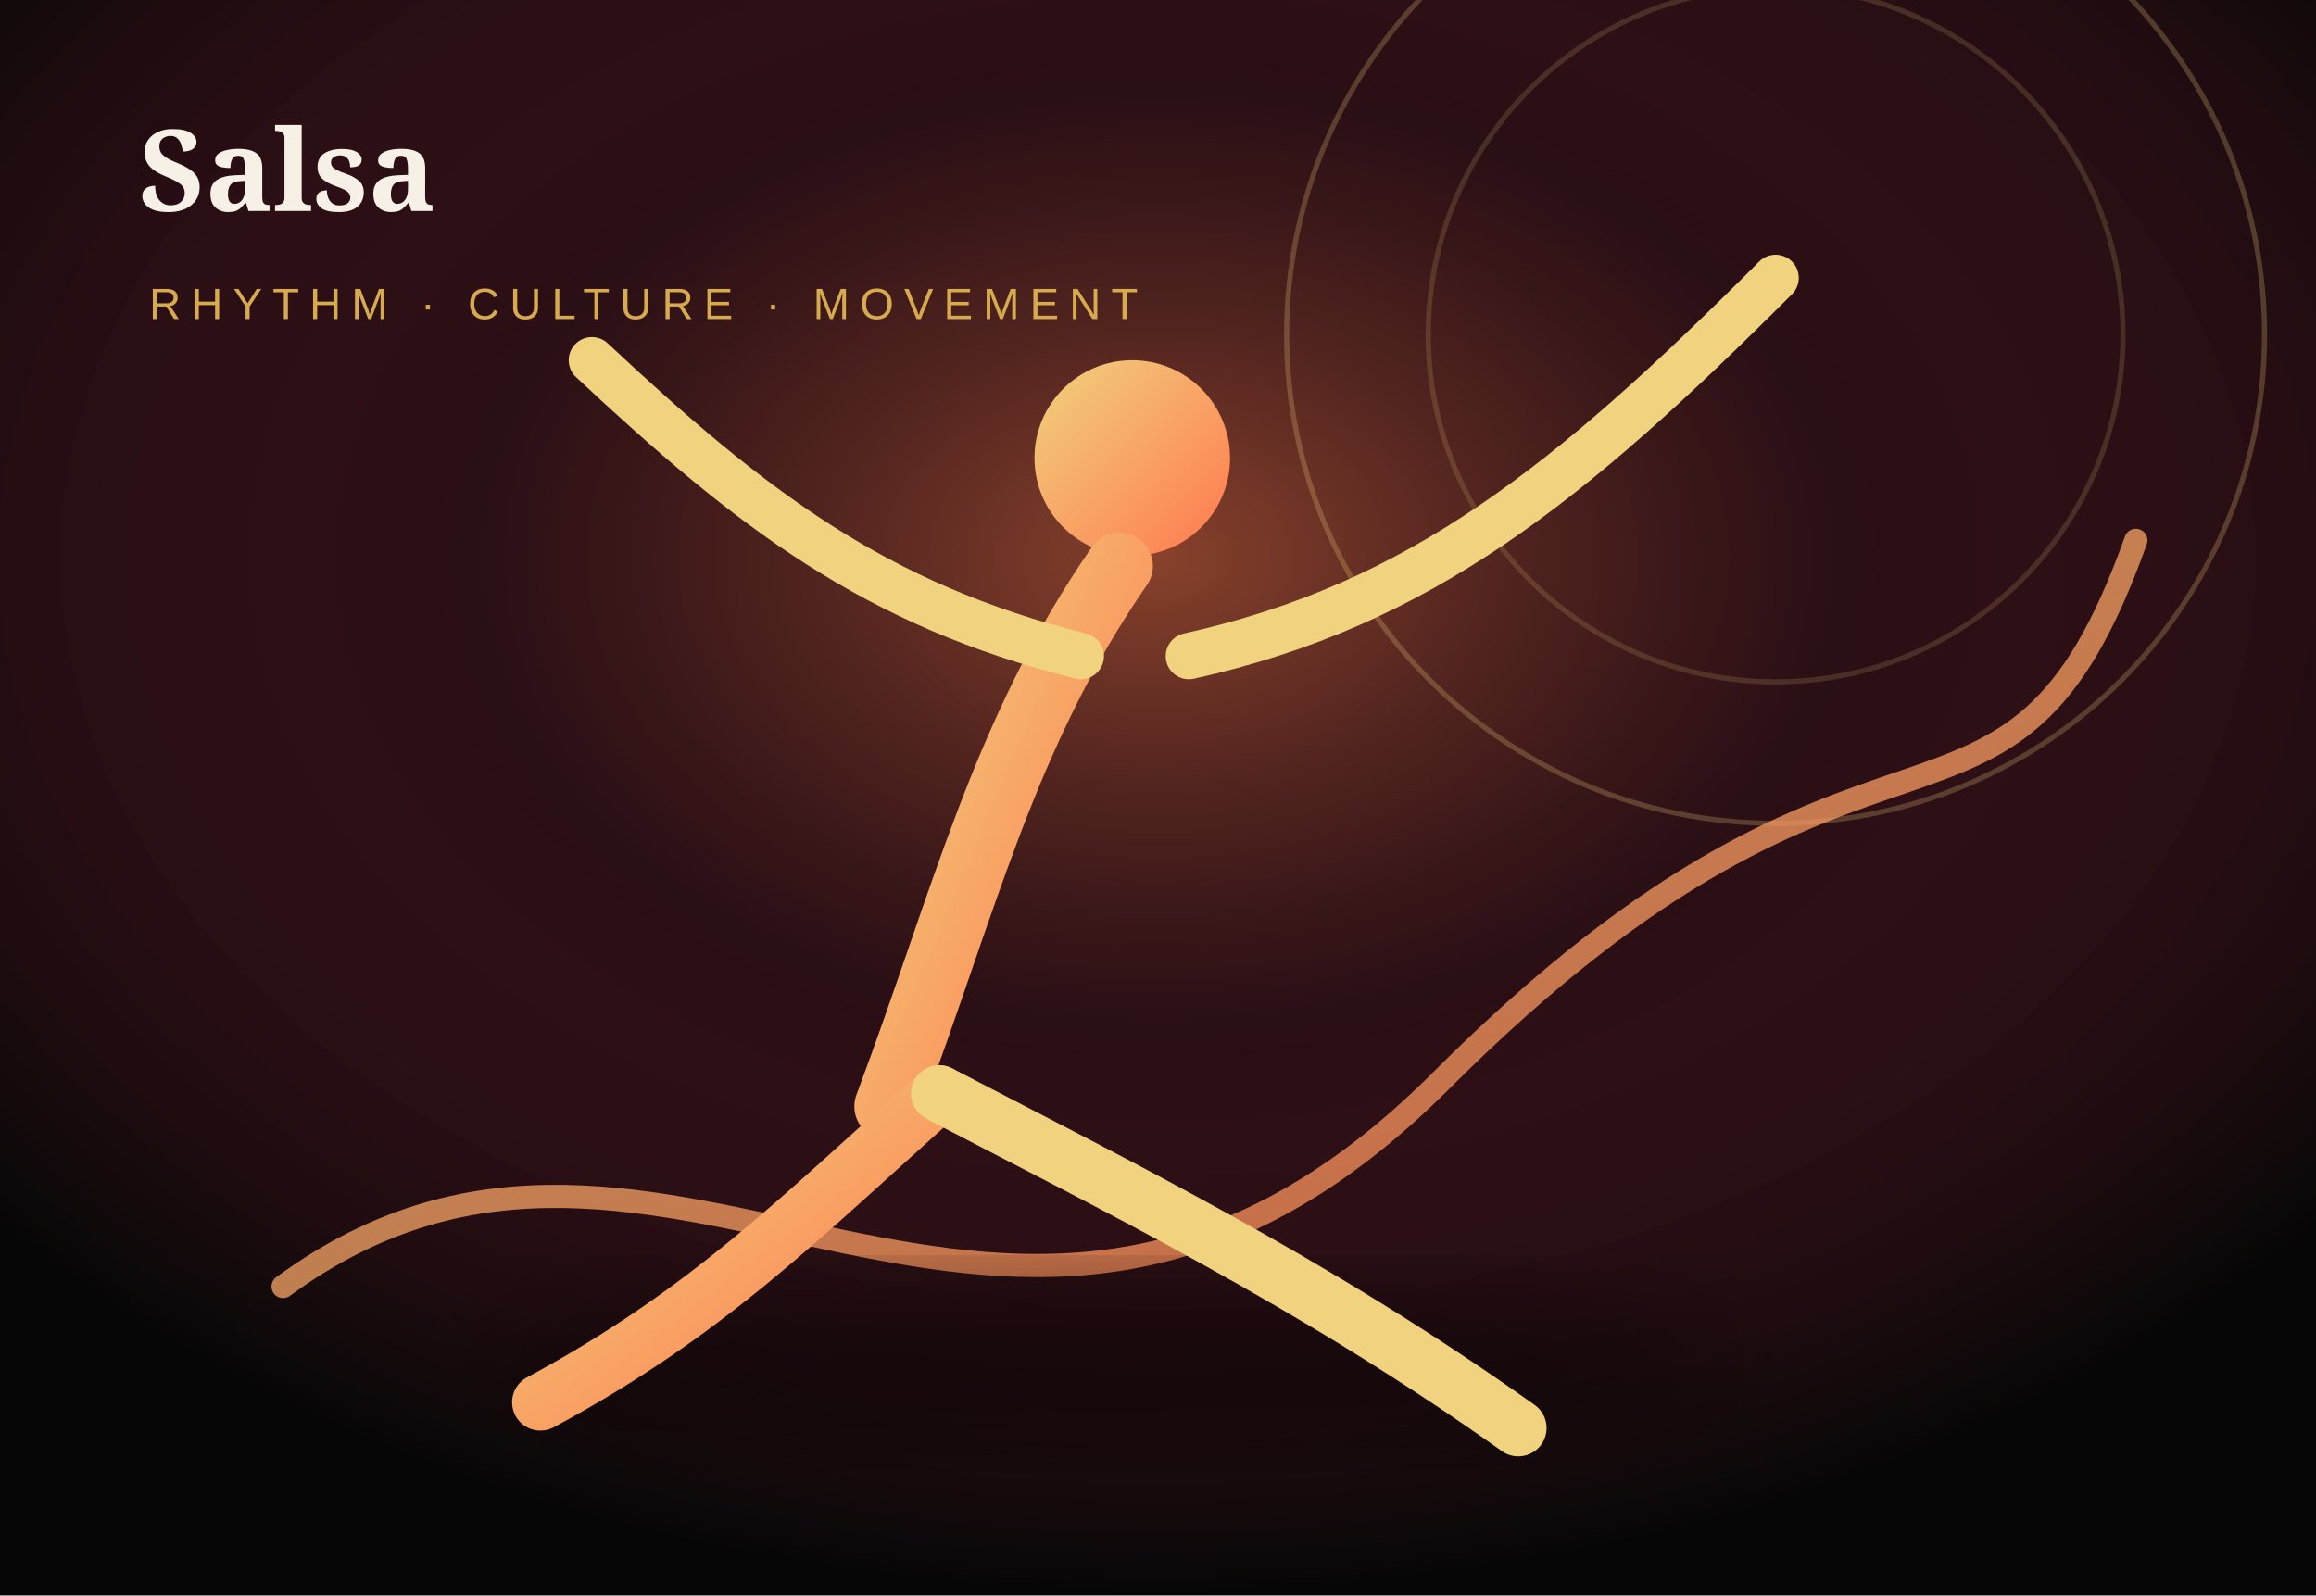
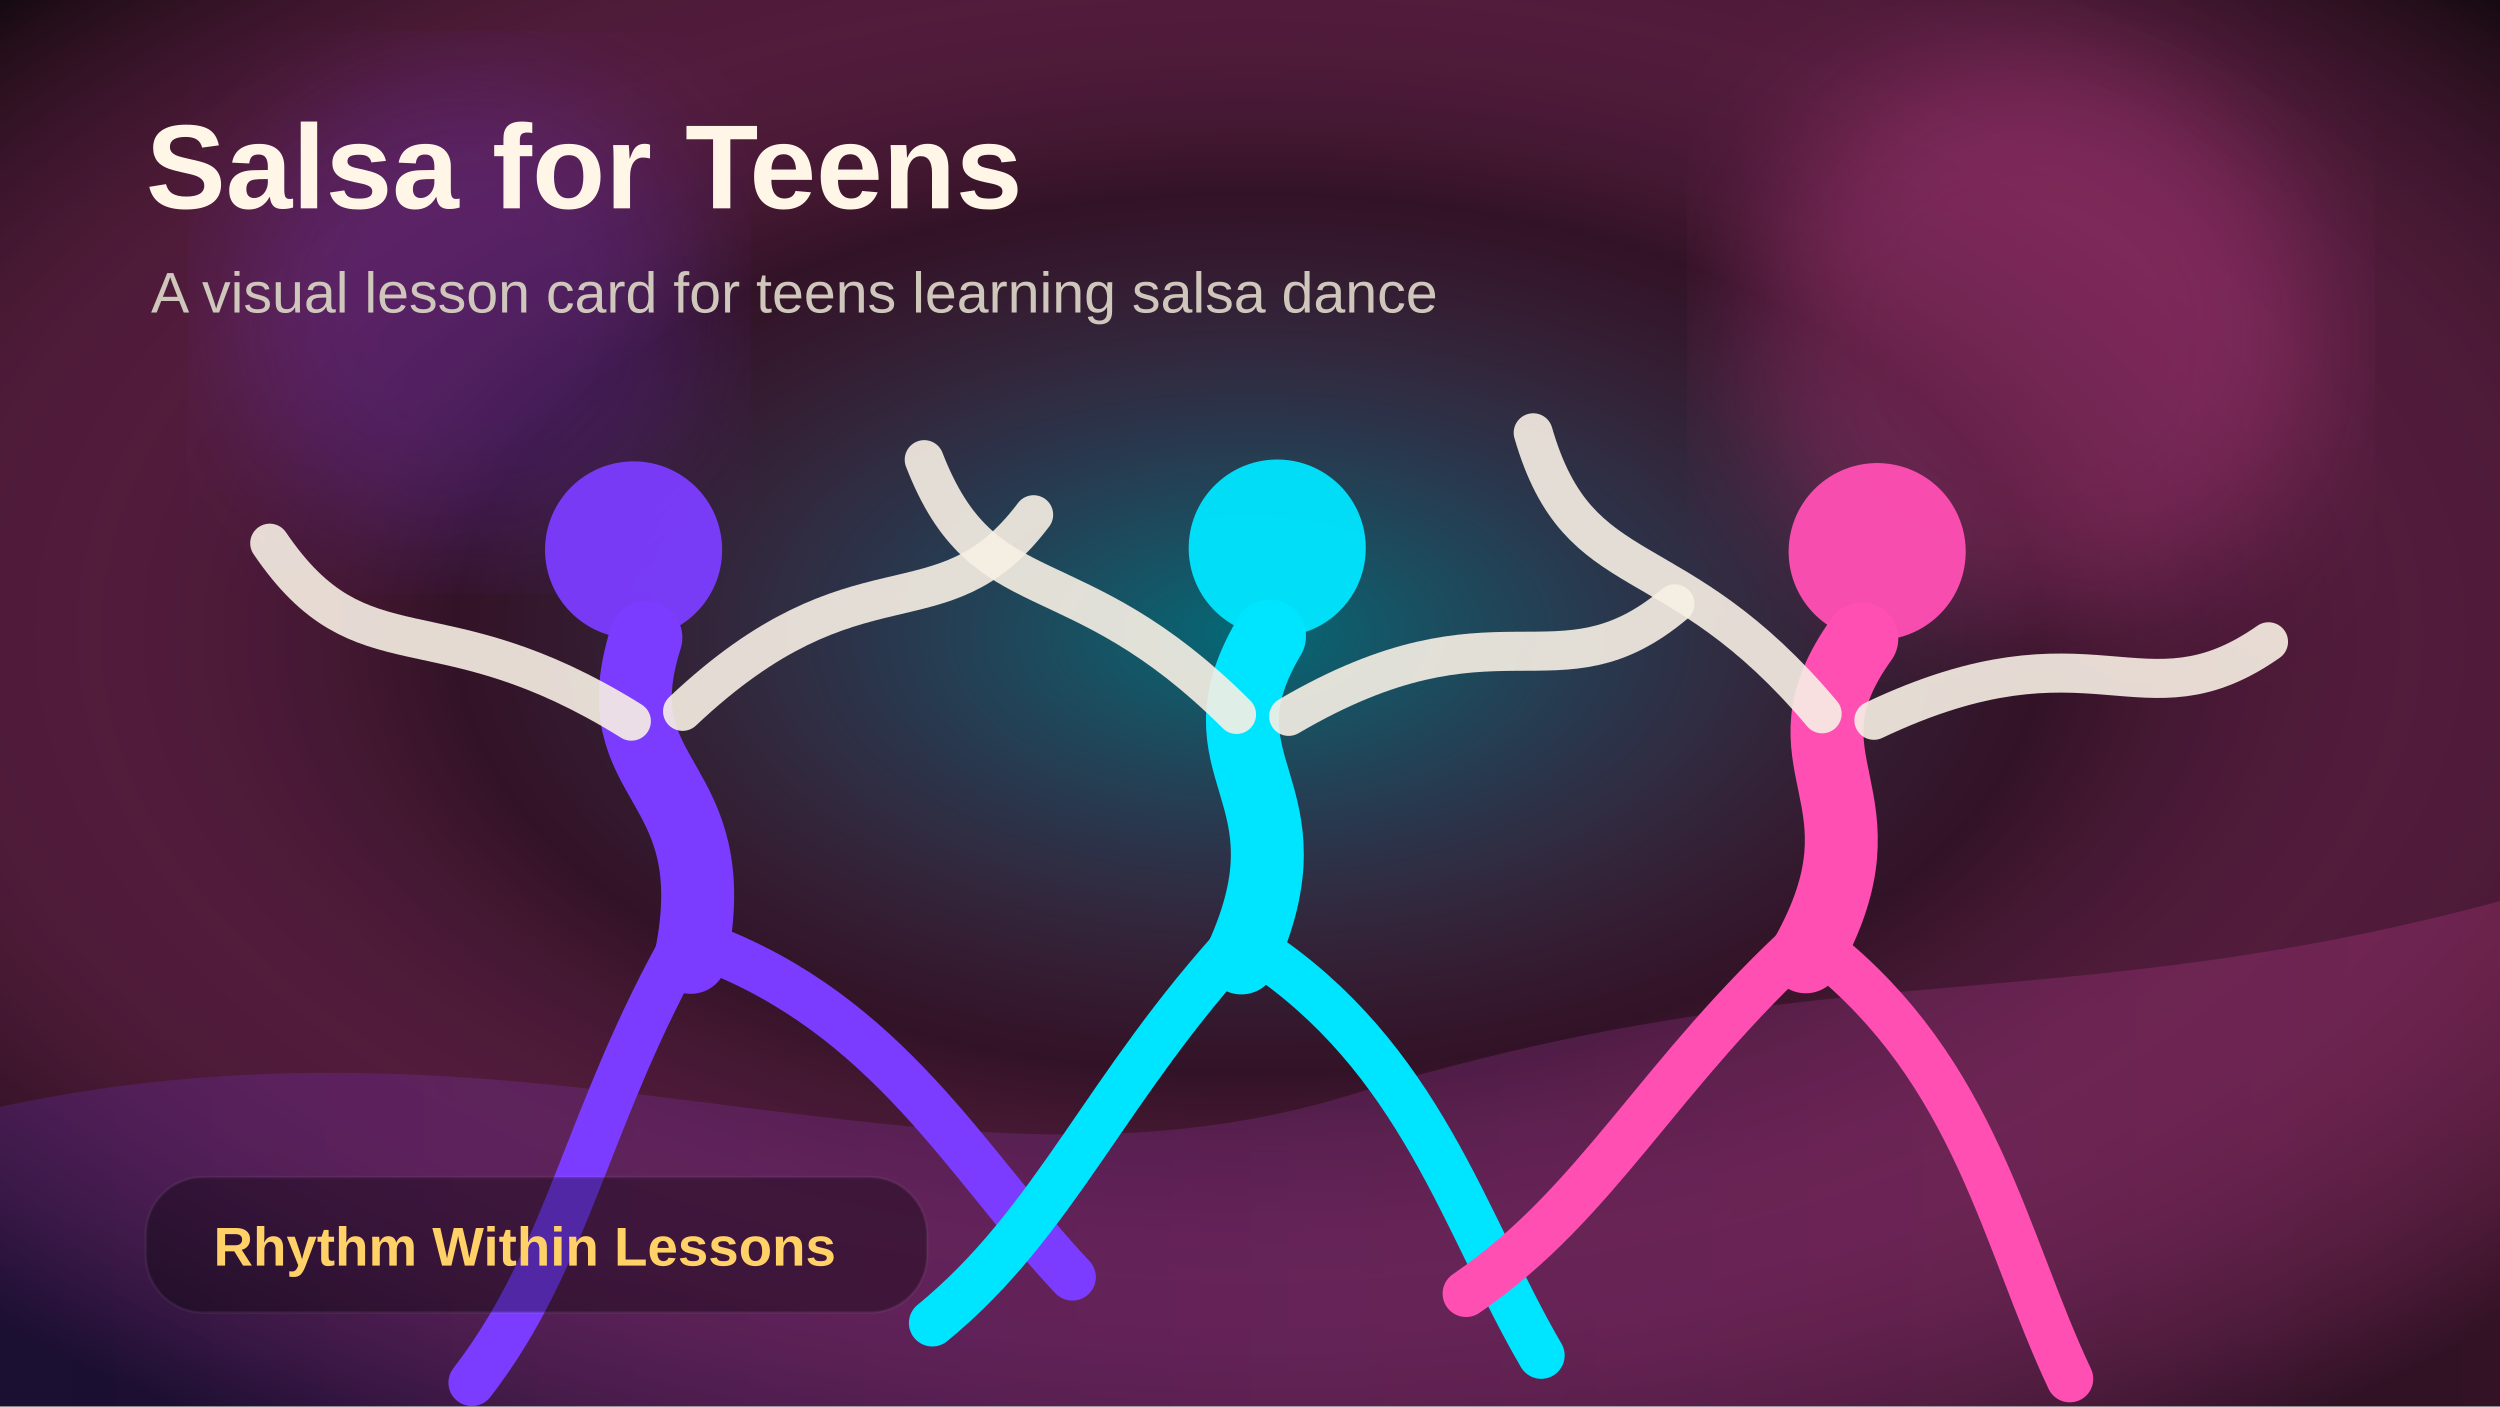
- <svg xmlns="http://www.w3.org/2000/svg" viewBox="0 0 900 620" role="img" aria-label="Salsa">
+ <svg xmlns="http://www.w3.org/2000/svg" viewBox="0 0 960 540" width="960" height="540">
  <defs>
-     <radialGradient id="g" cx="50%" cy="35%" r="65%">
-       <stop stop-color="#ff784e" stop-opacity=".55" />
-       <stop offset=".45" stop-color="#6e1f2f" stop-opacity=".35" />
-       <stop offset="1" stop-color="#060606" />
+     <radialGradient id="g" cx="50%" cy="45%" r="70%">
+       <stop stop-color="#00e5ff" stop-opacity=".45" />
+       <stop offset=".45" stop-color="#ff4fb3" stop-opacity=".18" />
+       <stop offset="1" stop-color="#050505" />
    </radialGradient>
-     <linearGradient id="m" x1="0" y1="0" x2="1" y2="1">
-       <stop stop-color="#f1d27e" />
-       <stop offset="1" stop-color="#ff784e" />
+     <linearGradient id="l" x1="0" x2="1">
+       <stop stop-color="#7c3cff" />
+       <stop offset="1" stop-color="#ff4fb3" />
    </linearGradient>
    <filter id="blur">
-       <feGaussianBlur stdDeviation="18" />
+       <feGaussianBlur stdDeviation="24" />
    </filter>
  </defs>
-   <rect width="900" height="620" fill="#070707" />
-   <rect width="900" height="620" fill="url(#g)" opacity=".95" />
-   <circle cx="690" cy="130" r="190" fill="none" stroke="#f1d27e" stroke-opacity=".24" stroke-width="2" />
-   <circle cx="690" cy="130" r="135" fill="none" stroke="#f1d27e" stroke-opacity=".16" stroke-width="2" />
-   <path d="M110 500 C260 390 390 590 560 420 S780 350 830 210" fill="none" stroke="url(#m)" stroke-width="9" stroke-linecap="round" opacity=".75" />
-   <ellipse cx="430" cy="530" rx="240" ry="35" fill="#000" opacity=".35" filter="url(#blur)" />
-   <circle cx="440" cy="178" r="38" fill="url(#m)" />
-   <path d="M435 220 C390 285 375 350 345 430" stroke="url(#m)" stroke-width="26" stroke-linecap="round" fill="none" />
-   <path d="M420 255 C340 235 292 198 230 140" stroke="#f1d27e" stroke-width="18" stroke-linecap="round" fill="none" />
-   <path d="M462 255 C552 235 610 188 690 108" stroke="#f1d27e" stroke-width="18" stroke-linecap="round" fill="none" />
-   <path d="M365 425 C310 474 275 510 210 545" stroke="url(#m)" stroke-width="22" stroke-linecap="round" fill="none" />
-   <path d="M365 425 C432 460 510 498 590 555" stroke="#f1d27e" stroke-width="22" stroke-linecap="round" fill="none" />
-   <text x="54" y="82" fill="#f7f0e6" font-family="Georgia" font-size="44" font-weight="700">Salsa</text>
-   <text x="58" y="124" fill="#d7aa4d" font-family="Arial" font-size="17" letter-spacing="4">RHYTHM · CULTURE · MOVEMENT</text>
+   <rect width="960" height="540" fill="#050507" />
+   <rect width="960" height="540" fill="url(#g)" />
+   <circle cx="180" cy="120" r="90" fill="#7c3cff" opacity=".22" filter="url(#blur)" />
+   <circle cx="780" cy="130" r="110" fill="#ff4fb3" opacity=".25" filter="url(#blur)" />
+   <path d="M0 425 C210 380 360 470 520 420 C700 365 790 392 960 346 L960 540 L0 540Z" fill="url(#l)" opacity=".18" />
+   <g transform="translate(260,330) rotate(-8)">
+     <circle cx="0" cy="-120" r="34" fill="#7c3cff" opacity=".95" />
+     <path d="M0 -86 C-26 -32 24 -30 0 38" stroke="#7c3cff" stroke-width="28" stroke-linecap="round" fill="none" />
+     <path d="M-10 -55 C-78 -112 -110 -85 -138 -142" stroke="#f7efe4" stroke-width="15" stroke-linecap="round" fill="none" opacity=".9" />
+     <path d="M10 -56 C86 -110 112 -70 154 -112" stroke="#f7efe4" stroke-width="15" stroke-linecap="round" fill="none" opacity=".9" />
+     <path d="M0 30 C-48 92 -62 145 -106 188" stroke="#7c3cff" stroke-width="18" stroke-linecap="round" fill="none" />
+     <path d="M5 34 C72 70 94 132 128 180" stroke="#7c3cff" stroke-width="18" stroke-linecap="round" fill="none" />
+   </g>
+   <g transform="translate(480,330) rotate(5)">
+     <circle cx="0" cy="-120" r="34" fill="#00e5ff" opacity=".95" />
+     <path d="M0 -86 C-26 -32 24 -30 0 38" stroke="#00e5ff" stroke-width="28" stroke-linecap="round" fill="none" />
+     <path d="M-10 -55 C-78 -112 -110 -85 -138 -142" stroke="#f7efe4" stroke-width="15" stroke-linecap="round" fill="none" opacity=".9" />
+     <path d="M10 -56 C86 -110 112 -70 154 -112" stroke="#f7efe4" stroke-width="15" stroke-linecap="round" fill="none" opacity=".9" />
+     <path d="M0 30 C-48 92 -62 145 -106 188" stroke="#00e5ff" stroke-width="18" stroke-linecap="round" fill="none" />
+     <path d="M5 34 C72 70 94 132 128 180" stroke="#00e5ff" stroke-width="18" stroke-linecap="round" fill="none" />
+   </g>
+   <g transform="translate(700,330) rotate(10)">
+     <circle cx="0" cy="-120" r="34" fill="#ff4fb3" opacity=".95" />
+     <path d="M0 -86 C-26 -32 24 -30 0 38" stroke="#ff4fb3" stroke-width="28" stroke-linecap="round" fill="none" />
+     <path d="M-10 -55 C-78 -112 -110 -85 -138 -142" stroke="#f7efe4" stroke-width="15" stroke-linecap="round" fill="none" opacity=".9" />
+     <path d="M10 -56 C86 -110 112 -70 154 -112" stroke="#f7efe4" stroke-width="15" stroke-linecap="round" fill="none" opacity=".9" />
+     <path d="M0 30 C-48 92 -62 145 -106 188" stroke="#ff4fb3" stroke-width="18" stroke-linecap="round" fill="none" />
+     <path d="M5 34 C72 70 94 132 128 180" stroke="#ff4fb3" stroke-width="18" stroke-linecap="round" fill="none" />
+   </g>
+   <text x="56" y="80" fill="#fff6e8" font-size="46" font-family="Arial, sans-serif" font-weight="800">Salsa for Teens</text>
+   <text x="58" y="120" fill="#cfc7bb" font-size="22" font-family="Arial, sans-serif">A visual lesson card for teens learning salsa dance</text>
+   <rect x="56" y="452" rx="22" ry="22" width="300" height="52" fill="#000" opacity=".35" stroke="#fff" stroke-opacity=".14" />
+   <text x="82" y="486" fill="#ffd166" font-size="21" font-family="Arial, sans-serif" font-weight="700">Rhythm Within Lessons</text>
</svg>
